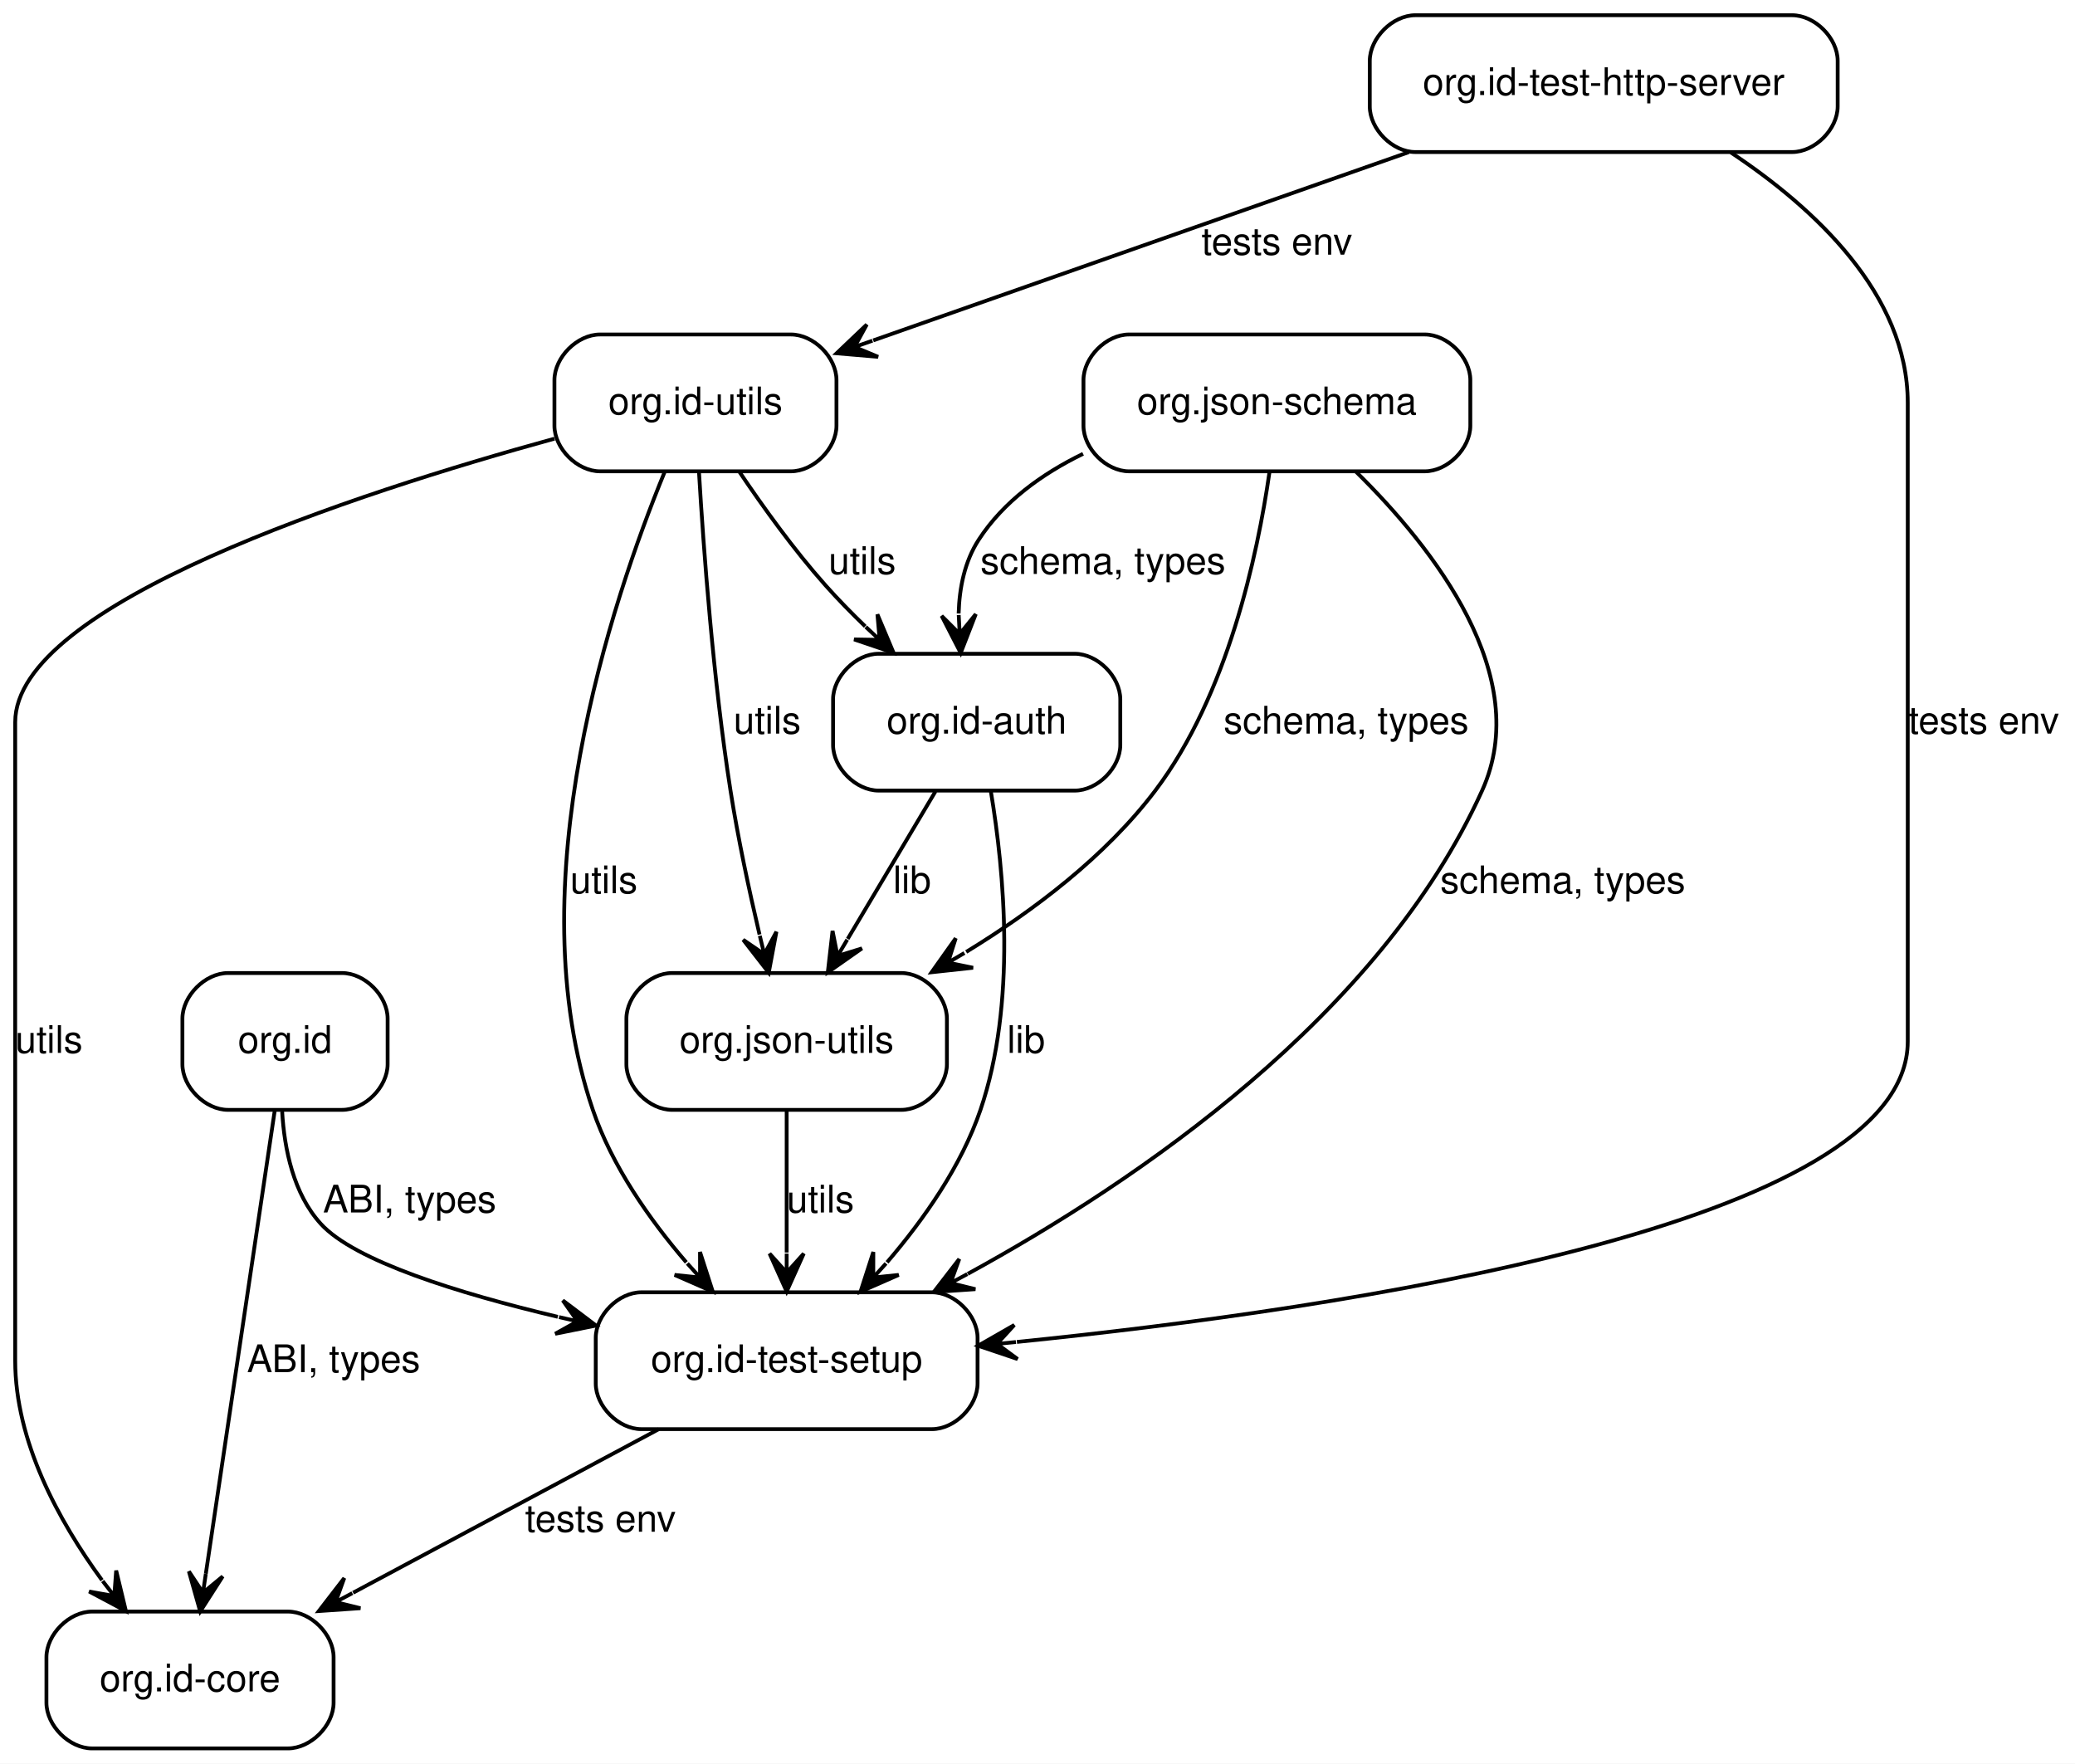
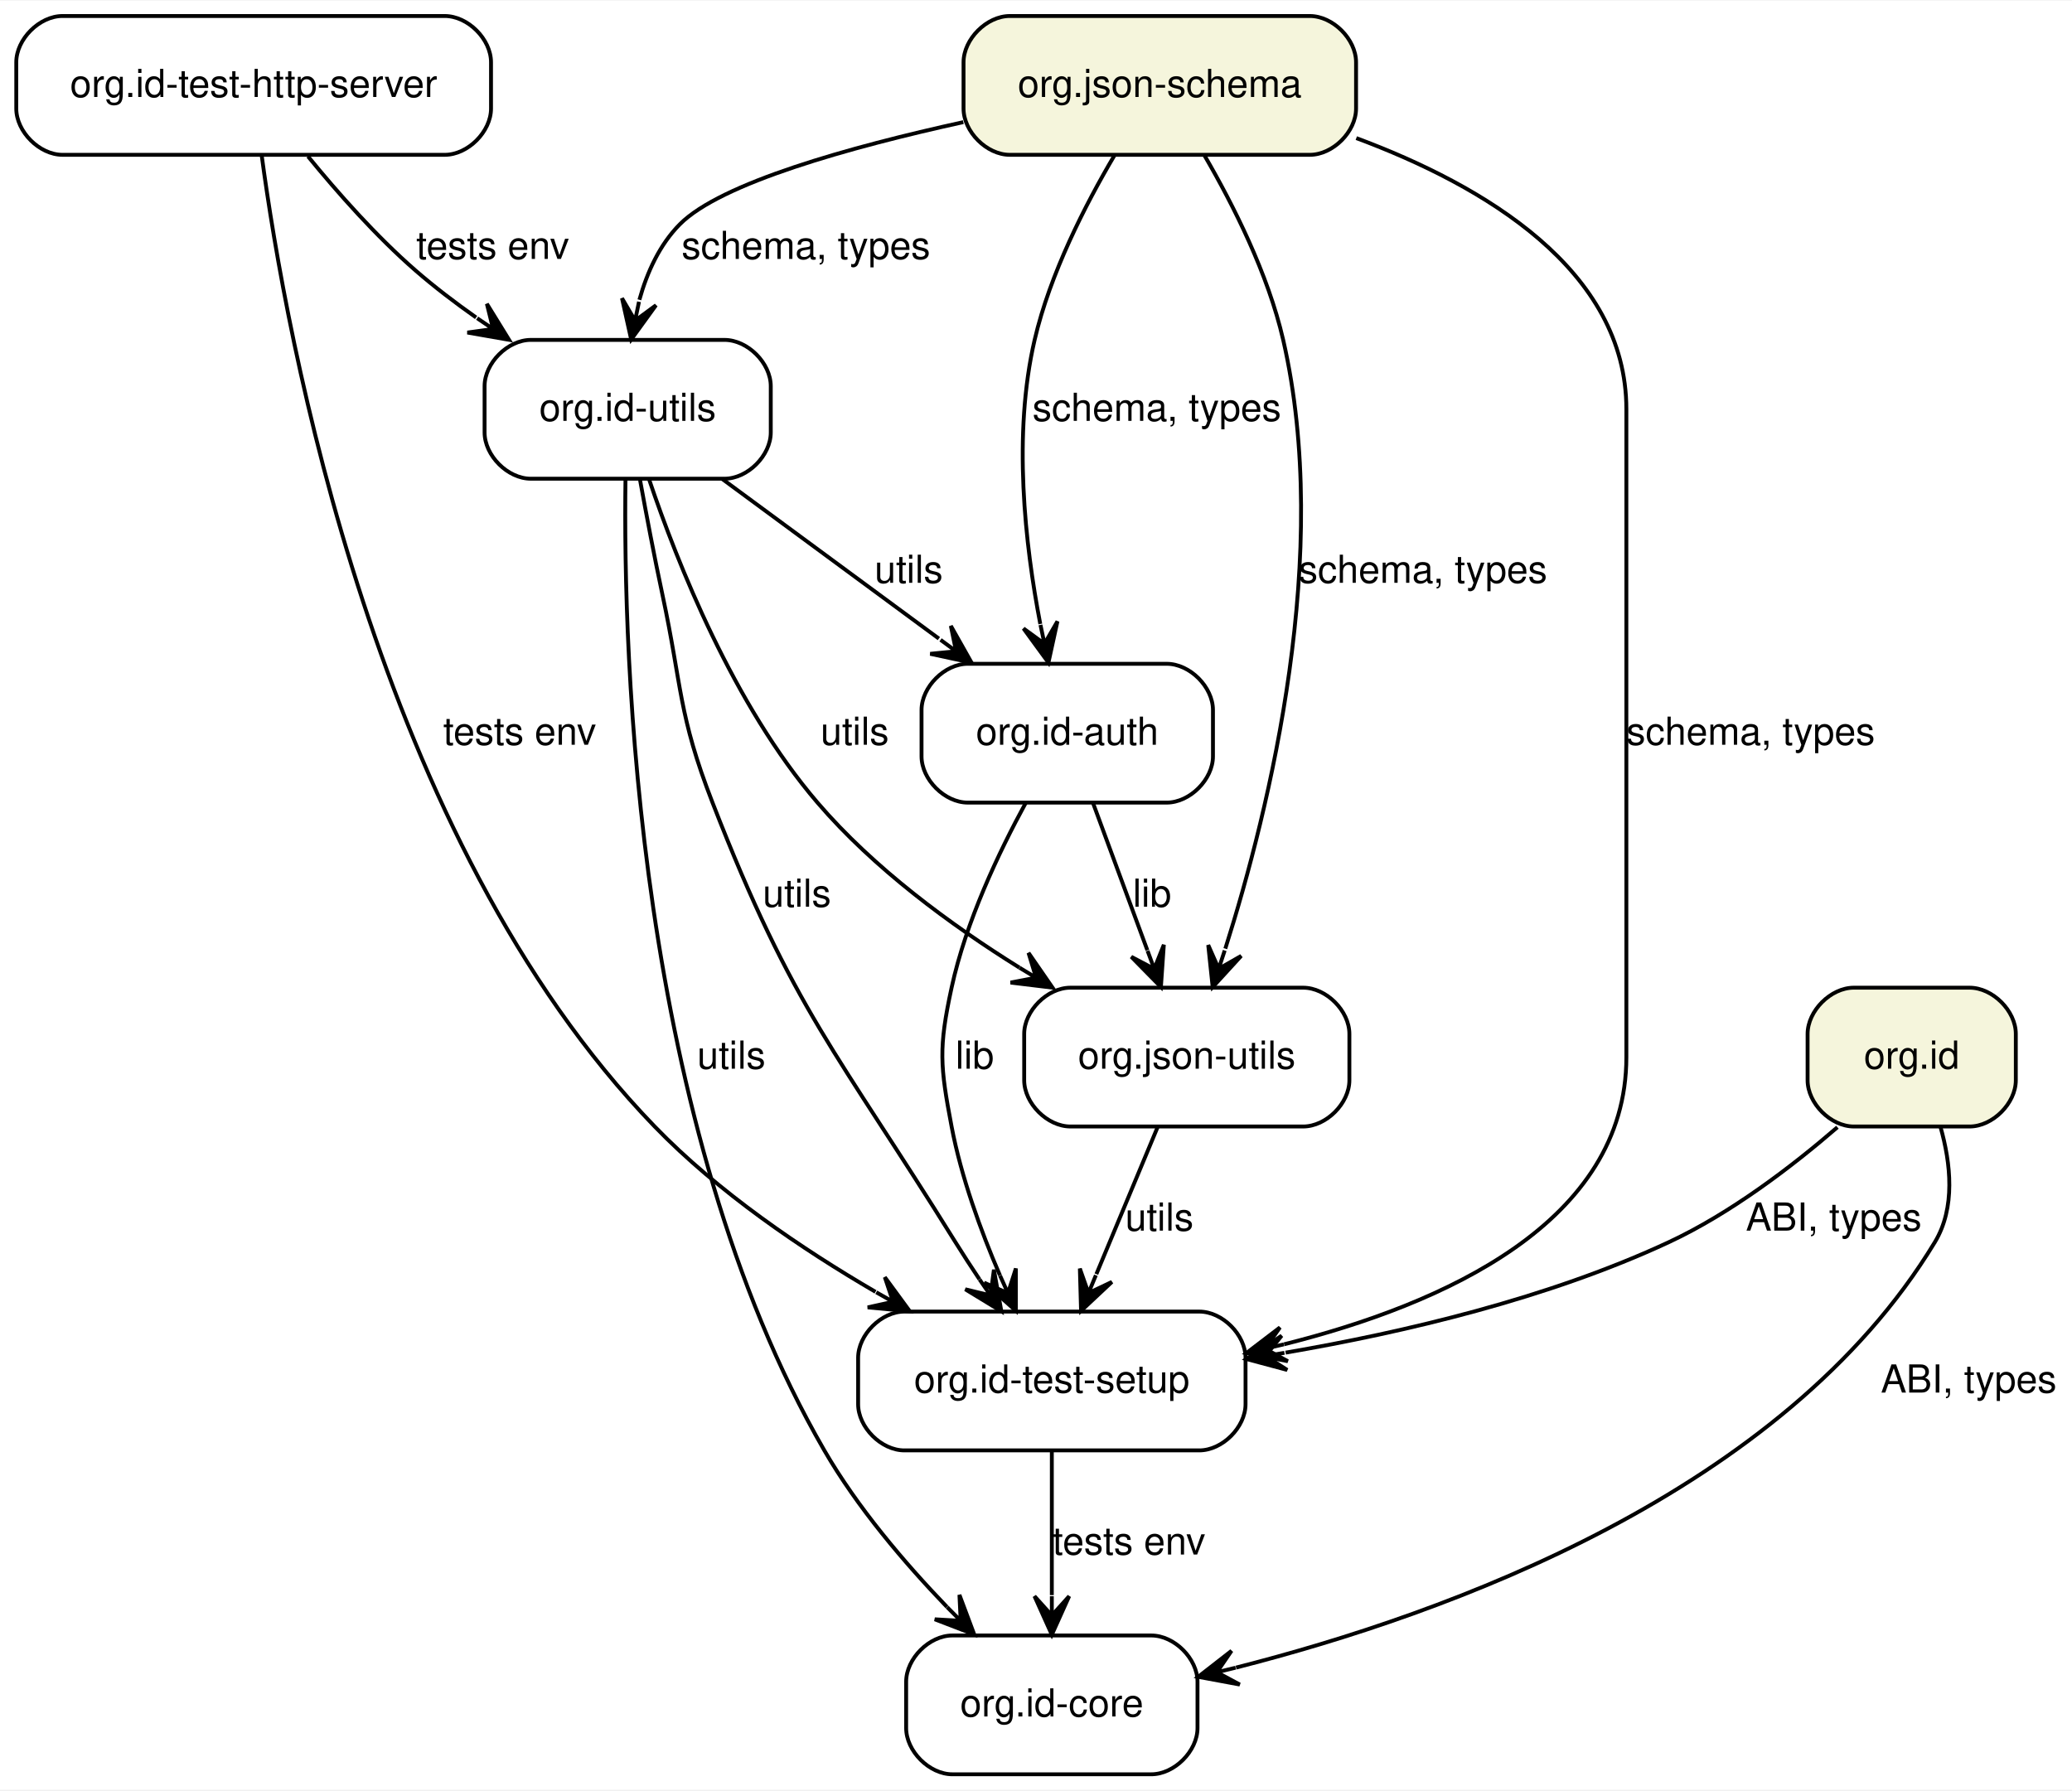
- <svg xmlns="http://www.w3.org/2000/svg" width="546pt" height="464pt" viewBox="0.00 0.00 546.01 464.00">
+ <svg xmlns="http://www.w3.org/2000/svg" width="537pt" height="464pt" viewBox="0.00 0.00 537.35 464.00">
  <g id="graph0" class="graph" transform="scale(1 1) rotate(0) translate(4 460)">
-     <polygon fill="#ffffff" stroke="transparent" points="-4,4 -4,-460 542.014,-460 542.014,4 -4,4" />
+     <polygon fill="#ffffff" stroke="transparent" points="-4,4 -4,-460 533.352,-460 533.352,4 -4,4" />
    <g id="node1" class="node">
-       <path fill="none" stroke="#000000" d="M86,-204C86,-204 56,-204 56,-204 50,-204 44,-198 44,-192 44,-192 44,-180 44,-180 44,-174 50,-168 56,-168 56,-168 86,-168 86,-168 92,-168 98,-174 98,-180 98,-180 98,-192 98,-192 98,-198 92,-204 86,-204" />
-       <text text-anchor="middle" x="71" y="-183" font-family="Helvetica,sans-Serif" font-size="10.00" fill="#000000">org.id</text>
+       <path fill="#f5f5dc" stroke="#000000" d="M335.678,-456C335.678,-456 257.882,-456 257.882,-456 251.882,-456 245.882,-450 245.882,-444 245.882,-444 245.882,-432 245.882,-432 245.882,-426 251.882,-420 257.882,-420 257.882,-420 335.678,-420 335.678,-420 341.678,-420 347.678,-426 347.678,-432 347.678,-432 347.678,-444 347.678,-444 347.678,-450 341.678,-456 335.678,-456" />
+       <text text-anchor="middle" x="296.78" y="-435" font-family="Helvetica,sans-Serif" font-size="10.00" fill="#000000">org.json-schema</text>
    </g>
    <g id="node2" class="node">
-       <path fill="none" stroke="#000000" d="M71.78,-36C71.78,-36 20.22,-36 20.22,-36 14.22,-36 8.22,-30 8.22,-24 8.22,-24 8.22,-12 8.22,-12 8.22,-6 14.22,0 20.22,0 20.22,0 71.78,0 71.78,0 77.78,0 83.78,-6 83.78,-12 83.78,-12 83.78,-24 83.78,-24 83.78,-30 77.78,-36 71.78,-36" />
-       <text text-anchor="middle" x="46" y="-15" font-family="Helvetica,sans-Serif" font-size="10.00" fill="#000000">org.id-core</text>
+       <path fill="none" stroke="#000000" d="M183.889,-372C183.889,-372 133.671,-372 133.671,-372 127.671,-372 121.671,-366 121.671,-360 121.671,-360 121.671,-348 121.671,-348 121.671,-342 127.671,-336 133.671,-336 133.671,-336 183.889,-336 183.889,-336 189.889,-336 195.889,-342 195.889,-348 195.889,-348 195.889,-360 195.889,-360 195.889,-366 189.889,-372 183.889,-372" />
+       <text text-anchor="middle" x="158.78" y="-351" font-family="Helvetica,sans-Serif" font-size="10.00" fill="#000000">org.id-utils</text>
    </g>
    <g id="edge1" class="edge">
-       <path fill="none" stroke="#000000" d="M68.277,-167.701C63.907,-138.338 55.3,-80.496 50.158,-45.941" />
-       <polygon fill="#000000" stroke="#000000" points="48.682,-36.022 54.605,-45.251 49.418,-40.968 50.154,-45.913 50.154,-45.913 50.154,-45.913 49.418,-40.968 45.703,-46.575 48.682,-36.022 48.682,-36.022" />
-       <text text-anchor="middle" x="83.786" y="-99" font-family="Helvetica,sans-Serif" font-size="10.00" fill="#000000">ABI, types</text>
+       <path fill="none" stroke="#000000" d="M245.827,-428.477C216.292,-421.984 182.9,-412.652 172.319,-402 167.071,-396.717 163.821,-389.567 161.819,-382.4" />
+       <polygon fill="#000000" stroke="#000000" points="159.691,-372.103 166.122,-380.985 160.703,-377 161.715,-381.896 161.715,-381.896 161.715,-381.896 160.703,-377 157.308,-382.807 159.691,-372.103 159.691,-372.103" />
+       <text text-anchor="middle" x="205.011" y="-393" font-family="Helvetica,sans-Serif" font-size="10.00" fill="#000000">schema, types</text>
    </g>
    <g id="node3" class="node">
-       <path fill="none" stroke="#000000" d="M241.235,-120C241.235,-120 164.765,-120 164.765,-120 158.765,-120 152.765,-114 152.765,-108 152.765,-108 152.765,-96 152.765,-96 152.765,-90 158.765,-84 164.765,-84 164.765,-84 241.235,-84 241.235,-84 247.235,-84 253.235,-90 253.235,-96 253.235,-96 253.235,-108 253.235,-108 253.235,-114 247.235,-120 241.235,-120" />
-       <text text-anchor="middle" x="203" y="-99" font-family="Helvetica,sans-Serif" font-size="10.00" fill="#000000">org.id-test-setup</text>
+       <path fill="none" stroke="#000000" d="M298.569,-288C298.569,-288 246.991,-288 246.991,-288 240.991,-288 234.991,-282 234.991,-276 234.991,-276 234.991,-264 234.991,-264 234.991,-258 240.991,-252 246.991,-252 246.991,-252 298.569,-252 298.569,-252 304.569,-252 310.569,-258 310.569,-264 310.569,-264 310.569,-276 310.569,-276 310.569,-282 304.569,-288 298.569,-288" />
+       <text text-anchor="middle" x="272.78" y="-267" font-family="Helvetica,sans-Serif" font-size="10.00" fill="#000000">org.id-auth</text>
    </g>
    <g id="edge2" class="edge">
-       <path fill="none" stroke="#000000" d="M70.245,-167.553C70.82,-157.657 73.216,-145.905 80.428,-138 89.308,-128.266 116.35,-119.812 142.782,-113.547" />
-       <polygon fill="#000000" stroke="#000000" points="152.843,-111.255 144.093,-117.864 147.968,-112.366 143.093,-113.477 143.093,-113.477 143.093,-113.477 147.968,-112.366 142.094,-109.089 152.843,-111.255 152.843,-111.255" />
-       <text text-anchor="middle" x="103.786" y="-141" font-family="Helvetica,sans-Serif" font-size="10.00" fill="#000000">ABI, types</text>
+       <path fill="none" stroke="#000000" d="M284.992,-419.799C277.432,-407.001 268.311,-389.163 264.319,-372 258.628,-347.535 261.802,-318.988 265.786,-298.326" />
+       <polygon fill="#000000" stroke="#000000" points="267.9,-288.304 270.239,-299.017 266.868,-293.196 265.836,-298.088 265.836,-298.088 265.836,-298.088 266.868,-293.196 261.433,-297.159 267.9,-288.304 267.9,-288.304" />
+       <text text-anchor="middle" x="296.01" y="-351" font-family="Helvetica,sans-Serif" font-size="10.00" fill="#000000">schema, types</text>
+     </g>
+     <g id="node4" class="node">
+       <path fill="none" stroke="#000000" d="M307.015,-120C307.015,-120 230.545,-120 230.545,-120 224.545,-120 218.545,-114 218.545,-108 218.545,-108 218.545,-96 218.545,-96 218.545,-90 224.545,-84 230.545,-84 230.545,-84 307.015,-84 307.015,-84 313.015,-84 319.015,-90 319.015,-96 319.015,-96 319.015,-108 319.015,-108 319.015,-114 313.015,-120 307.015,-120" />
+       <text text-anchor="middle" x="268.78" y="-99" font-family="Helvetica,sans-Serif" font-size="10.00" fill="#000000">org.id-test-setup</text>
+     </g>
+     <g id="edge3" class="edge">
+       <path fill="none" stroke="#000000" d="M347.744,-424.336C380.813,-412.032 417.78,-390.185 417.78,-354 417.78,-354 417.78,-354 417.78,-186 417.78,-143.113 370.359,-121.881 329.022,-111.52" />
+       <polygon fill="#000000" stroke="#000000" points="319.225,-109.233 329.986,-107.125 324.094,-110.37 328.963,-111.507 328.963,-111.507 328.963,-111.507 324.094,-110.37 327.939,-115.889 319.225,-109.233 319.225,-109.233" />
+       <text text-anchor="middle" x="450.01" y="-267" font-family="Helvetica,sans-Serif" font-size="10.00" fill="#000000">schema, types</text>
+     </g>
+     <g id="node5" class="node">
+       <path fill="none" stroke="#000000" d="M333.949,-204C333.949,-204 273.611,-204 273.611,-204 267.611,-204 261.611,-198 261.611,-192 261.611,-192 261.611,-180 261.611,-180 261.611,-174 267.611,-168 273.611,-168 273.611,-168 333.949,-168 333.949,-168 339.949,-168 345.949,-174 345.949,-180 345.949,-180 345.949,-192 345.949,-192 345.949,-198 339.949,-204 333.949,-204" />
+       <text text-anchor="middle" x="303.78" y="-183" font-family="Helvetica,sans-Serif" font-size="10.00" fill="#000000">org.json-utils</text>
+     </g>
+     <g id="edge4" class="edge">
+       <path fill="none" stroke="#000000" d="M308.402,-419.776C315.855,-406.968 324.847,-389.127 328.78,-372 341.457,-316.796 325.389,-250.797 313.769,-214.119" />
+       <polygon fill="#000000" stroke="#000000" points="310.49,-204.154 317.89,-212.246 312.053,-208.903 313.616,-213.653 313.616,-213.653 313.616,-213.653 312.053,-208.903 309.341,-215.059 310.49,-204.154 310.49,-204.154" />
+       <text text-anchor="middle" x="365.01" y="-309" font-family="Helvetica,sans-Serif" font-size="10.00" fill="#000000">schema, types</text>
+     </g>
+     <g id="edge9" class="edge">
+       <path fill="none" stroke="#000000" d="M183.236,-335.98C199.653,-323.883 221.487,-307.795 239.485,-294.533" />
+       <polygon fill="#000000" stroke="#000000" points="247.971,-288.28 242.59,-297.835 243.946,-291.246 239.921,-294.212 239.921,-294.212 239.921,-294.212 243.946,-291.246 237.251,-290.589 247.971,-288.28 247.971,-288.28" />
+       <text text-anchor="middle" x="231.668" y="-309" font-family="Helvetica,sans-Serif" font-size="10.00" fill="#000000">utils</text>
+     </g>
+     <g id="edge11" class="edge">
+       <path fill="none" stroke="#000000" d="M161.981,-335.722C163.611,-326.746 165.687,-315.783 167.78,-306 172.945,-281.861 171.84,-275.01 180.78,-252 201.743,-198.04 213.23,-187.172 243.78,-138 245.743,-134.841 247.867,-131.576 250.02,-128.361" />
+       <polygon fill="#000000" stroke="#000000" points="255.694,-120.072 253.758,-130.866 252.87,-124.198 250.045,-128.324 250.045,-128.324 250.045,-128.324 252.87,-124.198 246.332,-125.782 255.694,-120.072 255.694,-120.072" />
+       <text text-anchor="middle" x="202.668" y="-225" font-family="Helvetica,sans-Serif" font-size="10.00" fill="#000000">utils</text>
+     </g>
+     <g id="edge12" class="edge">
+       <path fill="none" stroke="#000000" d="M164.349,-335.794C171.683,-314.033 186.253,-277.382 208.004,-252 222.571,-235.001 242.482,-220.348 260.378,-209.197" />
+       <polygon fill="#000000" stroke="#000000" points="268.968,-204.009 262.735,-213.031 264.688,-206.594 260.408,-209.179 260.408,-209.179 260.408,-209.179 264.688,-206.594 258.082,-205.327 268.968,-204.009 268.968,-204.009" />
+       <text text-anchor="middle" x="217.668" y="-267" font-family="Helvetica,sans-Serif" font-size="10.00" fill="#000000">utils</text>
+     </g>
+     <g id="node7" class="node">
+       <path fill="none" stroke="#000000" d="M294.56,-36C294.56,-36 243,-36 243,-36 237,-36 231,-30 231,-24 231,-24 231,-12 231,-12 231,-6 237,0 243,0 243,0 294.56,0 294.56,0 300.56,0 306.56,-6 306.56,-12 306.56,-12 306.56,-24 306.56,-24 306.56,-30 300.56,-36 294.56,-36" />
+       <text text-anchor="middle" x="268.78" y="-15" font-family="Helvetica,sans-Serif" font-size="10.00" fill="#000000">org.id-core</text>
    </g>
    <g id="edge10" class="edge">
-       <path fill="none" stroke="#000000" d="M169.32,-83.98C145.807,-71.4 114.228,-54.504 88.912,-40.959" />
-       <polygon fill="#000000" stroke="#000000" points="79.895,-36.135 90.835,-36.885 84.304,-38.494 88.713,-40.853 88.713,-40.853 88.713,-40.853 84.304,-38.494 86.59,-44.82 79.895,-36.135 79.895,-36.135" />
-       <text text-anchor="middle" x="154.007" y="-57" font-family="Helvetica,sans-Serif" font-size="10.00" fill="#000000">tests env</text>
+       <path fill="none" stroke="#000000" d="M158.211,-335.868C157.583,-290.27 160.935,-168.445 209.78,-84 218.302,-69.267 230.492,-54.93 241.581,-43.403" />
+       <polygon fill="#000000" stroke="#000000" points="248.66,-36.258 244.819,-46.529 245.141,-39.81 241.622,-43.362 241.622,-43.362 241.622,-43.362 245.141,-39.81 238.425,-40.195 248.66,-36.258 248.66,-36.258" />
+       <text text-anchor="middle" x="185.668" y="-183" font-family="Helvetica,sans-Serif" font-size="10.00" fill="#000000">utils</text>
    </g>
-     <g id="node4" class="node">
-       <path fill="none" stroke="#000000" d="M370.898,-372C370.898,-372 293.102,-372 293.102,-372 287.102,-372 281.102,-366 281.102,-360 281.102,-360 281.102,-348 281.102,-348 281.102,-342 287.102,-336 293.102,-336 293.102,-336 370.898,-336 370.898,-336 376.898,-336 382.898,-342 382.898,-348 382.898,-348 382.898,-360 382.898,-360 382.898,-366 376.898,-372 370.898,-372" />
-       <text text-anchor="middle" x="332" y="-351" font-family="Helvetica,sans-Serif" font-size="10.00" fill="#000000">org.json-schema</text>
+     <g id="edge15" class="edge">
+       <path fill="none" stroke="#000000" d="M262.031,-251.958C255.012,-239.087 246.486,-221.099 242.783,-204 239.396,-188.363 239.799,-183.719 242.783,-168 245.277,-154.861 250.333,-140.993 255.329,-129.379" />
+       <polygon fill="#000000" stroke="#000000" points="259.454,-120.218 259.451,-131.184 257.401,-124.777 255.348,-129.336 255.348,-129.336 255.348,-129.336 257.401,-124.777 251.245,-127.489 259.454,-120.218 259.454,-120.218" />
+       <text text-anchor="middle" x="248.779" y="-183" font-family="Helvetica,sans-Serif" font-size="10.00" fill="#000000">lib</text>
    </g>
-     <g id="edge4" class="edge">
-       <path fill="none" stroke="#000000" d="M352.791,-335.913C373.268,-315.782 399.645,-282.114 386,-252 359.114,-192.665 295.32,-149.283 250.657,-124.858" />
-       <polygon fill="#000000" stroke="#000000" points="241.717,-120.08 252.658,-120.825 246.127,-122.437 250.537,-124.793 250.537,-124.793 250.537,-124.793 246.127,-122.437 248.416,-128.762 241.717,-120.08 241.717,-120.08" />
-       <text text-anchor="middle" x="407.231" y="-225" font-family="Helvetica,sans-Serif" font-size="10.00" fill="#000000">schema, types</text>
+     <g id="edge14" class="edge">
+       <path fill="none" stroke="#000000" d="M279.507,-251.773C283.61,-240.656 288.935,-226.224 293.553,-213.713" />
+       <polygon fill="#000000" stroke="#000000" points="297.067,-204.191 297.826,-215.131 295.335,-208.882 293.604,-213.573 293.604,-213.573 293.604,-213.573 295.335,-208.882 289.383,-212.015 297.067,-204.191 297.067,-204.191" />
+       <text text-anchor="middle" x="294.779" y="-225" font-family="Helvetica,sans-Serif" font-size="10.00" fill="#000000">lib</text>
    </g>
-     <g id="node5" class="node">
-       <path fill="none" stroke="#000000" d="M278.789,-288C278.789,-288 227.211,-288 227.211,-288 221.211,-288 215.211,-282 215.211,-276 215.211,-276 215.211,-264 215.211,-264 215.211,-258 221.211,-252 227.211,-252 227.211,-252 278.789,-252 278.789,-252 284.789,-252 290.789,-258 290.789,-264 290.789,-264 290.789,-276 290.789,-276 290.789,-282 284.789,-288 278.789,-288" />
-       <text text-anchor="middle" x="253" y="-267" font-family="Helvetica,sans-Serif" font-size="10.00" fill="#000000">org.id-auth</text>
+     <g id="edge13" class="edge">
+       <path fill="none" stroke="#000000" d="M268.78,-83.773C268.78,-72.876 268.78,-58.795 268.78,-46.459" />
+       <polygon fill="#000000" stroke="#000000" points="268.78,-36.191 273.28,-46.191 268.78,-41.191 268.78,-46.191 268.78,-46.191 268.78,-46.191 268.78,-41.191 264.28,-46.191 268.78,-36.191 268.78,-36.191" />
+       <text text-anchor="middle" x="288.787" y="-57" font-family="Helvetica,sans-Serif" font-size="10.00" fill="#000000">tests env</text>
    </g>
-     <g id="edge3" class="edge">
-       <path fill="none" stroke="#000000" d="M280.996,-340.608C270.18,-335.342 260.069,-328.056 253.539,-318 249.846,-312.312 248.446,-305.39 248.255,-298.594" />
-       <polygon fill="#000000" stroke="#000000" points="248.793,-288.212 252.769,-298.432 248.534,-293.205 248.275,-298.198 248.275,-298.198 248.275,-298.198 248.534,-293.205 243.781,-297.965 248.793,-288.212 248.793,-288.212" />
-       <text text-anchor="middle" x="286.231" y="-309" font-family="Helvetica,sans-Serif" font-size="10.00" fill="#000000">schema, types</text>
+     <g id="edge16" class="edge">
+       <path fill="none" stroke="#000000" d="M296.185,-167.773C291.553,-156.656 285.54,-142.224 280.327,-129.713" />
+       <polygon fill="#000000" stroke="#000000" points="276.36,-120.191 284.36,-127.691 278.283,-124.807 280.206,-129.422 280.206,-129.422 280.206,-129.422 278.283,-124.807 276.052,-131.153 276.36,-120.191 276.36,-120.191" />
+       <text text-anchor="middle" x="296.668" y="-141" font-family="Helvetica,sans-Serif" font-size="10.00" fill="#000000">utils</text>
    </g>
    <g id="node6" class="node">
-       <path fill="none" stroke="#000000" d="M233.169,-204C233.169,-204 172.831,-204 172.831,-204 166.831,-204 160.831,-198 160.831,-192 160.831,-192 160.831,-180 160.831,-180 160.831,-174 166.831,-168 172.831,-168 172.831,-168 233.169,-168 233.169,-168 239.169,-168 245.169,-174 245.169,-180 245.169,-180 245.169,-192 245.169,-192 245.169,-198 239.169,-204 233.169,-204" />
-       <text text-anchor="middle" x="203" y="-183" font-family="Helvetica,sans-Serif" font-size="10.00" fill="#000000">org.json-utils</text>
+       <path fill="#f5f5dc" stroke="#000000" d="M506.78,-204C506.78,-204 476.78,-204 476.78,-204 470.78,-204 464.78,-198 464.78,-192 464.78,-192 464.78,-180 464.78,-180 464.78,-174 470.78,-168 476.78,-168 476.78,-168 506.78,-168 506.78,-168 512.78,-168 518.78,-174 518.78,-180 518.78,-180 518.78,-192 518.78,-192 518.78,-198 512.78,-204 506.78,-204" />
+       <text text-anchor="middle" x="491.78" y="-183" font-family="Helvetica,sans-Serif" font-size="10.00" fill="#000000">org.id</text>
+     </g>
+     <g id="edge6" class="edge">
+       <path fill="none" stroke="#000000" d="M472.519,-167.814C460.729,-157.624 444.857,-145.494 428.78,-138 397.596,-123.464 360.201,-114.629 329.408,-109.353" />
+       <polygon fill="#000000" stroke="#000000" points="319.236,-107.697 329.829,-104.862 324.171,-108.5 329.106,-109.304 329.106,-109.304 329.106,-109.304 324.171,-108.5 328.383,-113.745 319.236,-107.697 319.236,-107.697" />
+       <text text-anchor="middle" x="471.566" y="-141" font-family="Helvetica,sans-Serif" font-size="10.00" fill="#000000">ABI, types</text>
    </g>
    <g id="edge5" class="edge">
-       <path fill="none" stroke="#000000" d="M330.036,-335.72C326.899,-313.887 319.032,-277.164 300,-252 286.921,-234.707 267.948,-220.385 250.244,-209.552" />
-       <polygon fill="#000000" stroke="#000000" points="241.139,-204.208 252.041,-205.389 245.451,-206.739 249.763,-209.27 249.763,-209.27 249.763,-209.27 245.451,-206.739 247.486,-213.15 241.139,-204.208 241.139,-204.208" />
-       <text text-anchor="middle" x="350.231" y="-267" font-family="Helvetica,sans-Serif" font-size="10.00" fill="#000000">schema, types</text>
+       <path fill="none" stroke="#000000" d="M499.22,-167.982C501.931,-158.45 503.17,-146.91 497.78,-138 458.52,-73.104 371.311,-41.596 316.561,-27.674" />
+       <polygon fill="#000000" stroke="#000000" points="306.734,-25.276 317.516,-23.276 311.591,-26.462 316.449,-27.647 316.449,-27.647 316.449,-27.647 311.591,-26.462 315.382,-32.019 306.734,-25.276 306.734,-25.276" />
+       <text text-anchor="middle" x="506.566" y="-99" font-family="Helvetica,sans-Serif" font-size="10.00" fill="#000000">ABI, types</text>
    </g>
-     <g id="edge12" class="edge">
-       <path fill="none" stroke="#000000" d="M256.743,-251.736C260.217,-230.867 263.554,-195.989 254,-168 248.956,-153.223 239.113,-139.185 229.409,-127.885" />
-       <polygon fill="#000000" stroke="#000000" points="222.438,-120.169 232.481,-124.573 225.79,-123.879 229.142,-127.59 229.142,-127.59 229.142,-127.59 225.79,-123.879 225.803,-130.606 222.438,-120.169 222.438,-120.169" />
-       <text text-anchor="middle" x="265.998" y="-183" font-family="Helvetica,sans-Serif" font-size="10.00" fill="#000000">lib</text>
+     <g id="node8" class="node">
+       <path fill="none" stroke="#000000" d="M111.341,-456C111.341,-456 12.219,-456 12.219,-456 6.219,-456 .219,-450 .219,-444 .219,-444 .219,-432 .219,-432 .219,-426 6.219,-420 12.219,-420 12.219,-420 111.341,-420 111.341,-420 117.341,-420 123.341,-426 123.341,-432 123.341,-432 123.341,-444 123.341,-444 123.341,-450 117.341,-456 111.341,-456" />
+       <text text-anchor="middle" x="61.78" y="-435" font-family="Helvetica,sans-Serif" font-size="10.00" fill="#000000">org.id-test-http-server</text>
    </g>
-     <g id="edge11" class="edge">
-       <path fill="none" stroke="#000000" d="M242.151,-251.773C235.402,-240.435 226.602,-225.651 219.055,-212.972" />
-       <polygon fill="#000000" stroke="#000000" points="213.828,-204.191 222.81,-210.482 216.386,-208.488 218.943,-212.784 218.943,-212.784 218.943,-212.784 216.386,-208.488 215.076,-215.086 213.828,-204.191 213.828,-204.191" />
-       <text text-anchor="middle" x="235.999" y="-225" font-family="Helvetica,sans-Serif" font-size="10.00" fill="#000000">lib</text>
-     </g>
-     <g id="edge15" class="edge">
-       <path fill="none" stroke="#000000" d="M203,-167.773C203,-156.876 203,-142.795 203,-130.459" />
-       <polygon fill="#000000" stroke="#000000" points="203,-120.191 207.5,-130.191 203,-125.191 203,-130.191 203,-130.191 203,-130.191 203,-125.191 198.5,-130.191 203,-120.191 203,-120.191" />
-       <text text-anchor="middle" x="211.888" y="-141" font-family="Helvetica,sans-Serif" font-size="10.00" fill="#000000">utils</text>
-     </g>
-     <g id="node7" class="node">
-       <path fill="none" stroke="#000000" d="M204.109,-372C204.109,-372 153.891,-372 153.891,-372 147.891,-372 141.891,-366 141.891,-360 141.891,-360 141.891,-348 141.891,-348 141.891,-342 147.891,-336 153.891,-336 153.891,-336 204.109,-336 204.109,-336 210.109,-336 216.109,-342 216.109,-348 216.109,-348 216.109,-360 216.109,-360 216.109,-366 210.109,-372 204.109,-372" />
-       <text text-anchor="middle" x="179" y="-351" font-family="Helvetica,sans-Serif" font-size="10.00" fill="#000000">org.id-utils</text>
+     <g id="edge8" class="edge">
+       <path fill="none" stroke="#000000" d="M75.87,-419.599C83.561,-410.18 93.574,-398.864 103.766,-390 108.627,-385.773 114.018,-381.66 119.47,-377.816" />
+       <polygon fill="#000000" stroke="#000000" points="128.019,-372.02 122.268,-381.356 123.881,-374.825 119.742,-377.631 119.742,-377.631 119.742,-377.631 123.881,-374.825 117.217,-373.907 128.019,-372.02 128.019,-372.02" />
+       <text text-anchor="middle" x="123.787" y="-393" font-family="Helvetica,sans-Serif" font-size="10.00" fill="#000000">tests env</text>
    </g>
    <g id="edge7" class="edge">
-       <path fill="none" stroke="#000000" d="M141.911,-344.595C89.481,-330.194 0,-301.067 0,-270 0,-270 0,-270 0,-102 0,-80.816 11.394,-59.913 22.84,-44.257" />
-       <polygon fill="#000000" stroke="#000000" points="29.133,-36.131 26.568,-46.792 26.071,-40.084 23.01,-44.037 23.01,-44.037 23.01,-44.037 26.071,-40.084 19.452,-41.282 29.133,-36.131 29.133,-36.131" />
-       <text text-anchor="middle" x="8.888" y="-183" font-family="Helvetica,sans-Serif" font-size="10.00" fill="#000000">utils</text>
-     </g>
-     <g id="edge8" class="edge">
-       <path fill="none" stroke="#000000" d="M170.877,-335.79C156.937,-301.88 131.814,-227.136 152,-168 157.044,-153.223 166.887,-139.185 176.591,-127.885" />
-       <polygon fill="#000000" stroke="#000000" points="183.562,-120.169 180.197,-130.606 180.21,-123.879 176.858,-127.59 176.858,-127.59 176.858,-127.59 180.21,-123.879 173.519,-124.573 183.562,-120.169 183.562,-120.169" />
-       <text text-anchor="middle" x="154.888" y="-225" font-family="Helvetica,sans-Serif" font-size="10.00" fill="#000000">utils</text>
-     </g>
-     <g id="edge6" class="edge">
-       <path fill="none" stroke="#000000" d="M190.491,-335.98C196.761,-326.666 204.923,-315.327 213.224,-306 216.459,-302.365 220.031,-298.714 223.667,-295.205" />
-       <polygon fill="#000000" stroke="#000000" points="231.133,-288.253 226.881,-298.361 227.474,-291.66 223.815,-295.067 223.815,-295.067 223.815,-295.067 227.474,-291.66 220.748,-291.774 231.133,-288.253 231.133,-288.253" />
-       <text text-anchor="middle" x="222.888" y="-309" font-family="Helvetica,sans-Serif" font-size="10.00" fill="#000000">utils</text>
-     </g>
-     <g id="edge9" class="edge">
-       <path fill="none" stroke="#000000" d="M179.927,-335.856C181.137,-315.392 183.661,-281.161 188.224,-252 190.184,-239.477 193.118,-225.779 195.857,-214.124" />
-       <polygon fill="#000000" stroke="#000000" points="198.283,-204.087 200.307,-214.865 197.108,-208.947 195.933,-213.807 195.933,-213.807 195.933,-213.807 197.108,-208.947 191.559,-212.75 198.283,-204.087 198.283,-204.087" />
-       <text text-anchor="middle" x="197.888" y="-267" font-family="Helvetica,sans-Serif" font-size="10.00" fill="#000000">utils</text>
-     </g>
-     <g id="node8" class="node">
-       <path fill="none" stroke="#000000" d="M467.561,-456C467.561,-456 368.439,-456 368.439,-456 362.439,-456 356.439,-450 356.439,-444 356.439,-444 356.439,-432 356.439,-432 356.439,-426 362.439,-420 368.439,-420 368.439,-420 467.561,-420 467.561,-420 473.561,-420 479.561,-426 479.561,-432 479.561,-432 479.561,-444 479.561,-444 479.561,-450 473.561,-456 467.561,-456" />
-       <text text-anchor="middle" x="418" y="-435" font-family="Helvetica,sans-Serif" font-size="10.00" fill="#000000">org.id-test-http-server</text>
-     </g>
-     <g id="edge13" class="edge">
-       <path fill="none" stroke="#000000" d="M451.464,-419.876C473.386,-405.314 498,-382.597 498,-354 498,-354 498,-354 498,-186 498,-137.707 349.917,-115.68 263.585,-106.941" />
-       <polygon fill="#000000" stroke="#000000" points="253.377,-105.94 263.769,-102.438 258.353,-106.428 263.329,-106.916 263.329,-106.916 263.329,-106.916 258.353,-106.428 262.89,-111.395 253.377,-105.94 253.377,-105.94" />
-       <text text-anchor="middle" x="518.007" y="-267" font-family="Helvetica,sans-Serif" font-size="10.00" fill="#000000">tests env</text>
-     </g>
-     <g id="edge14" class="edge">
-       <path fill="none" stroke="#000000" d="M366.728,-419.98C324.913,-405.283 266.337,-384.696 225.785,-370.443" />
-       <polygon fill="#000000" stroke="#000000" points="216.141,-367.054 227.067,-366.124 220.858,-368.712 225.575,-370.37 225.575,-370.37 225.575,-370.37 220.858,-368.712 224.083,-374.615 216.141,-367.054 216.141,-367.054" />
-       <text text-anchor="middle" x="332.007" y="-393" font-family="Helvetica,sans-Serif" font-size="10.00" fill="#000000">tests env</text>
+       <path fill="none" stroke="#000000" d="M63.85,-419.981C70.215,-372.507 93.646,-242.542 165.78,-168 182.227,-151.004 203.856,-136.305 223.047,-125.121" />
+       <polygon fill="#000000" stroke="#000000" points="231.95,-120.077 225.468,-128.922 227.6,-122.542 223.25,-125.006 223.25,-125.006 223.25,-125.006 227.6,-122.542 221.031,-121.091 231.95,-120.077 231.95,-120.077" />
+       <text text-anchor="middle" x="130.787" y="-267" font-family="Helvetica,sans-Serif" font-size="10.00" fill="#000000">tests env</text>
    </g>
  </g>
</svg>
